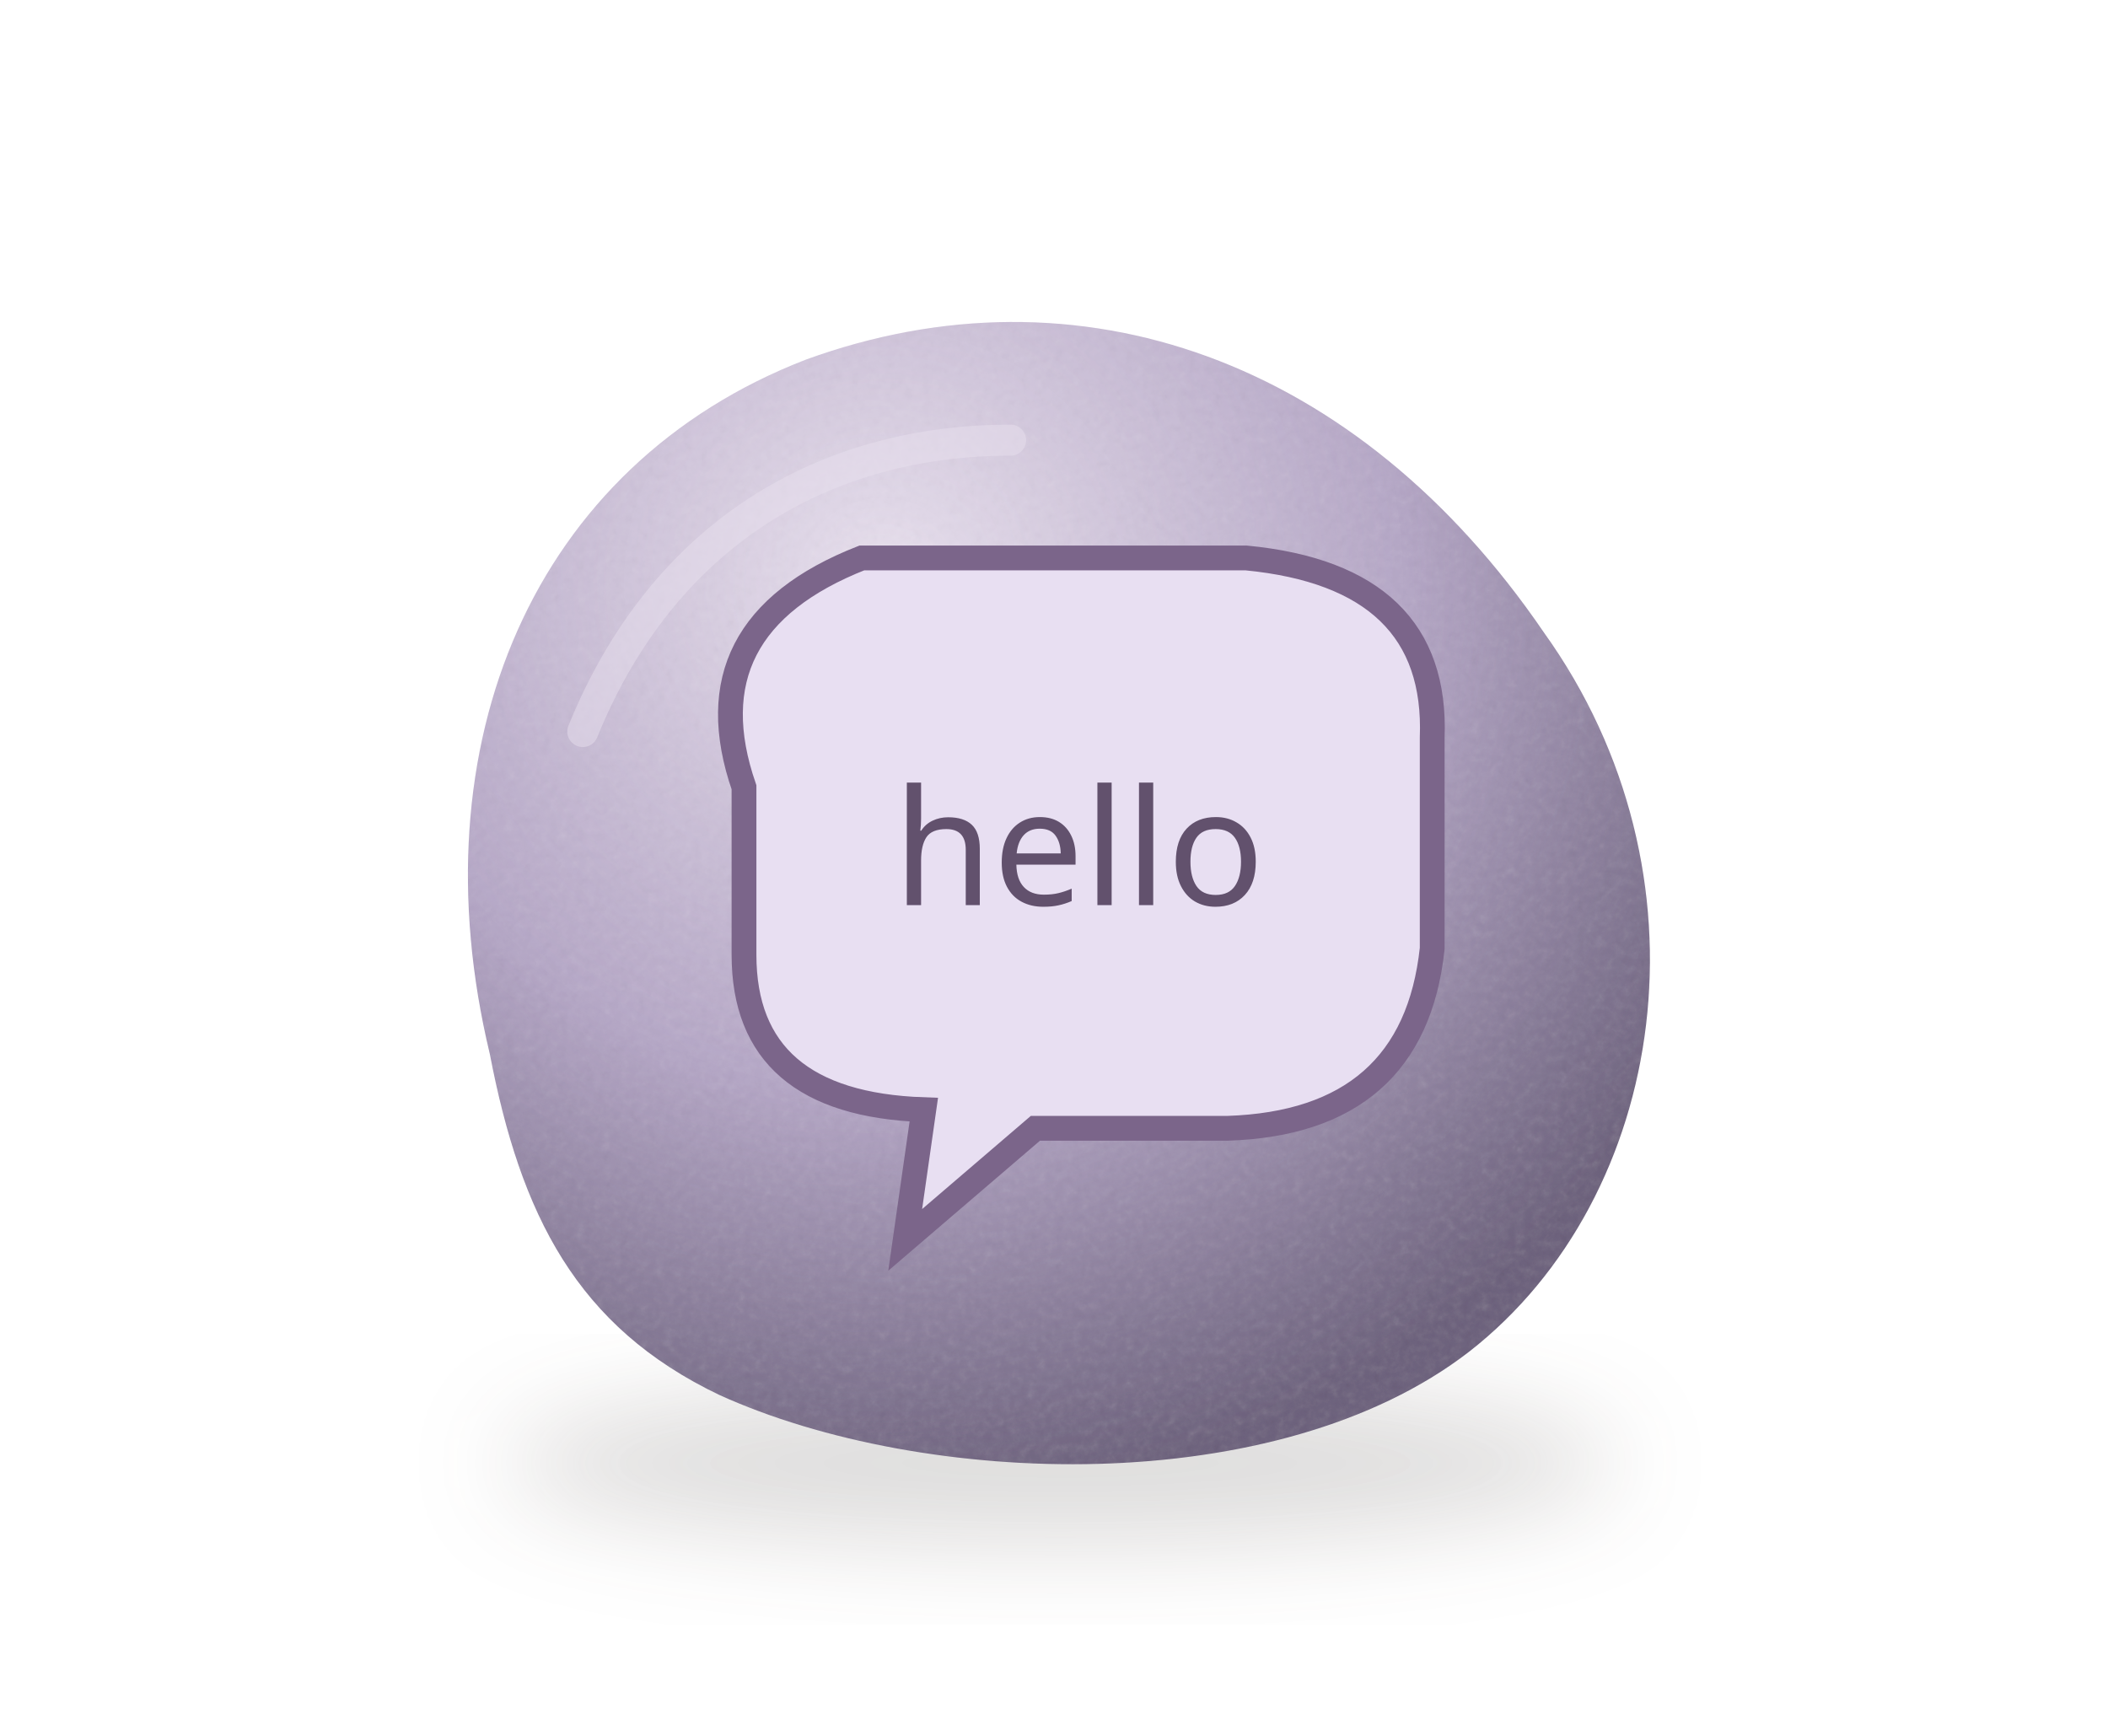
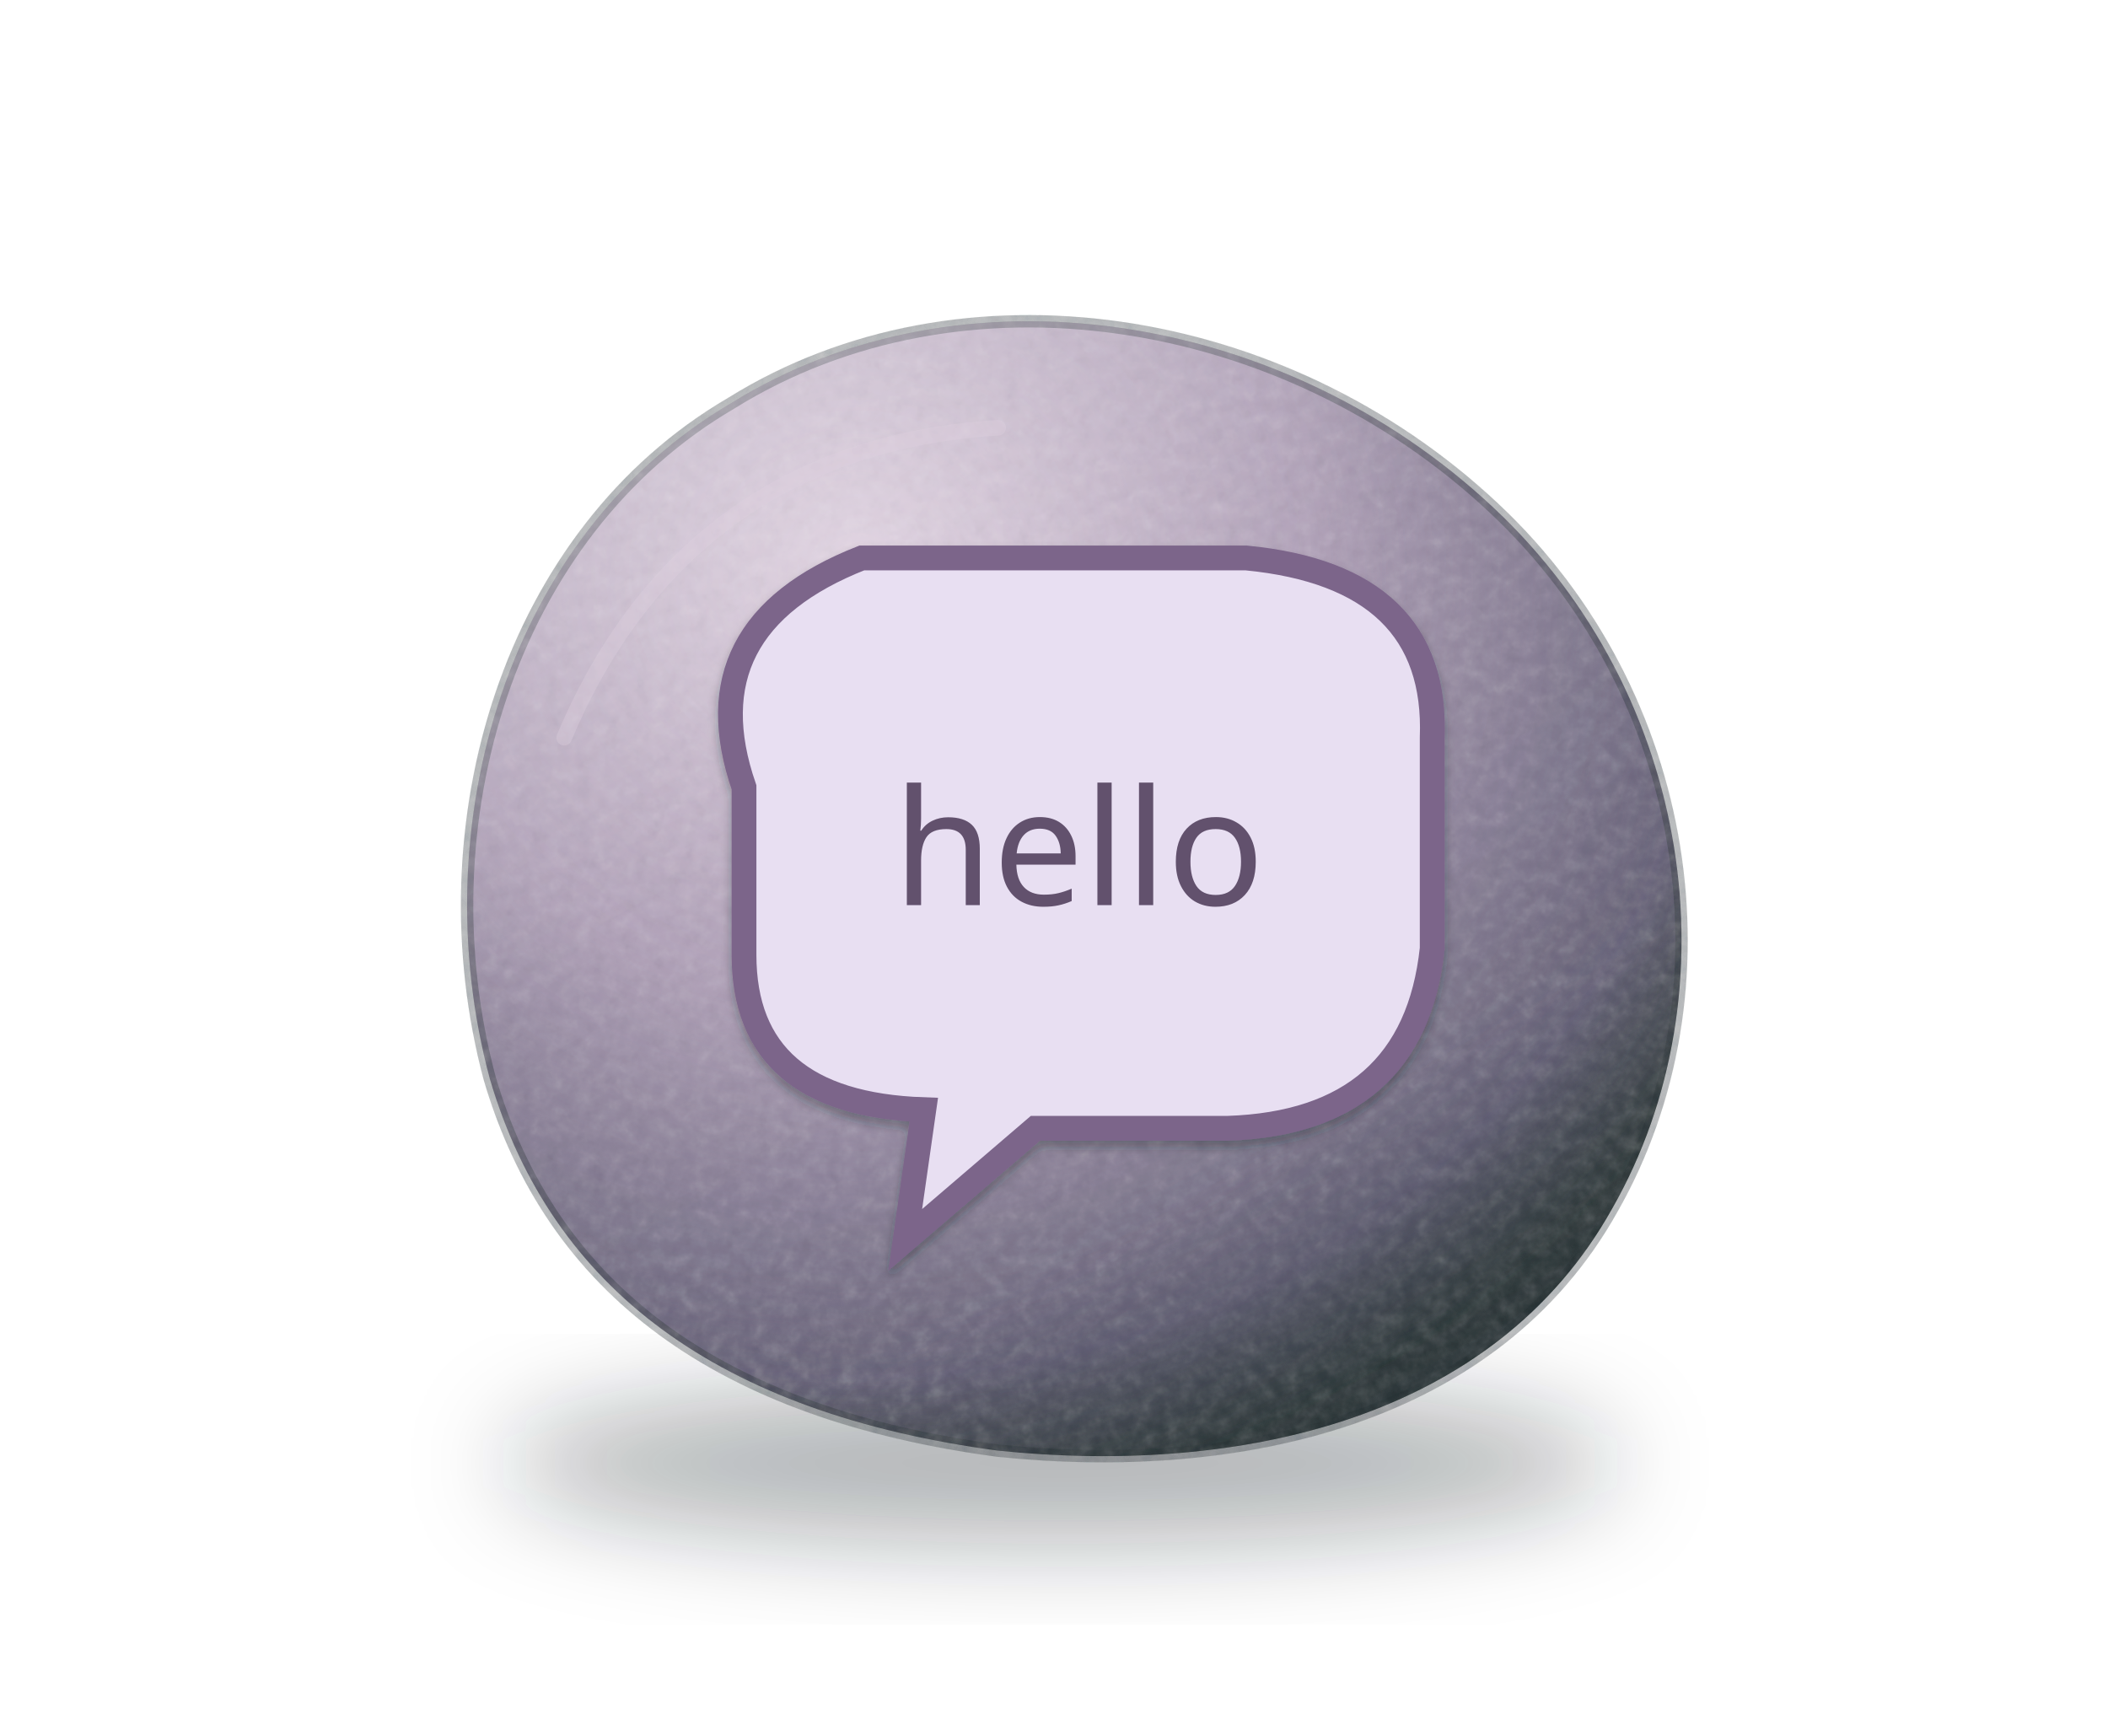
<svg xmlns="http://www.w3.org/2000/svg" viewBox="0 0 340 280">
  <defs>
-     <radialGradient id="s" cx="35%" cy="23%" r="80%">
-       <stop stop-color="#e8e0ed" />
-       <stop offset=".55" stop-color="#b5a7c6" />
-       <stop offset="1" stop-color="#6c617c" />
+     <radialGradient id="s" cx="32%" cy="22%" r="83%">
+       <stop stop-color="#dfd1e0" />
+       <stop offset=".46" stop-color="#afa0b7" />
+       <stop offset=".86" stop-color="#69647b" />
+       <stop offset="1" stop-color="#343e3d" />
    </radialGradient>
    <filter id="shadow" x="-30%" y="-30%" width="160%" height="180%">
      <feGaussianBlur stdDeviation="8" />
    </filter>
    <filter id="grain">
-       <feTurbulence type="fractalNoise" baseFrequency=".7" numOctaves="3" stitchTiles="stitch" />
+       <feTurbulence type="fractalNoise" baseFrequency=".42" numOctaves="3" stitchTiles="stitch" />
      <feColorMatrix type="saturate" values="0" />
      <feComponentTransfer>
-         <feFuncA type="linear" slope=".13" />
+         <feFuncA type="linear" slope=".23" />
      </feComponentTransfer>
      <feComposite in2="SourceGraphic" operator="in" />
      <feBlend in="SourceGraphic" mode="soft-light" />
    </filter>
+     <linearGradient id="bevel" x1=".2" y1="0" x2=".8" y2="1">
+       <stop stop-color="#fff" stop-opacity=".22" />
+       <stop offset=".38" stop-color="#fff" stop-opacity="0" />
+       <stop offset=".74" stop-color="#13232b" stop-opacity=".02" />
+       <stop offset="1" stop-color="#13232b" stop-opacity=".4" />
+     </linearGradient>
+     <filter id="paint" x="-20%" y="-20%" width="140%" height="140%">
+       <feDropShadow dx="0" dy="1" stdDeviation=".8" flood-color="#17252c" flood-opacity=".35" />
+     </filter>
  </defs>
-   <ellipse cx="171" cy="236" rx="90" ry="13" opacity=".17" fill="#37312d" filter="url(#shadow)" />
-   <path d="M79 170C67 120 86 75 130 58c44-16 89 0 119 44 28 39 20 91-12 116-31 24-88 22-121 7-23-11-32-29-37-55Z" fill="url(#s)" filter="url(#grain)" />
-   <path d="M94 118c13-32 39-47 69-47" fill="none" stroke="#e8e0ed" stroke-width="5" stroke-linecap="round" opacity=".5" />
-   <path d="M120 127q-9-26 19-37h62q31 3 30 29v34q-3 28-33 29h-31l-21 18 3-21q-29-1-29-25z" fill="#e8dff2" stroke="#7b658a" stroke-width="4" />
-   <text x="174" y="146" text-anchor="middle" fill="#62516d" font-family="sans-serif" font-size="26">hello</text>
+   <ellipse cx="171" cy="236" rx="90" ry="13" opacity=".32" fill="#0b171b" filter="url(#shadow)" />
+   <path d="M79 174C68 133 82 86 118 65c37-23 89-15 123 17 32 30 39 78 19 113-19 34-60 43-99 39-45-6-72-26-82-60Z" fill="url(#s)" stroke="#243031" stroke-opacity=".35" stroke-width="2" filter="url(#grain)" />
+   <path d="M79 174C68 133 82 86 118 65c37-23 89-15 123 17 32 30 39 78 19 113-19 34-60 43-99 39-45-6-72-26-82-60Z" fill="url(#bevel)" />
+   <path d="M91 119c13-31 37-48 70-50" fill="none" stroke="#dfd1e0" stroke-width="2.5" stroke-linecap="round" opacity=".34" />
+   <g filter="url(#paint)">
+     <path d="M120 127q-9-26 19-37h62q31 3 30 29v34q-3 28-33 29h-31l-21 18 3-21q-29-1-29-25z" fill="#e8dff2" stroke="#7b658a" stroke-width="4" />
+     <text x="174" y="146" text-anchor="middle" fill="#62516d" font-family="sans-serif" font-size="26">hello</text>
+   </g>
</svg>
